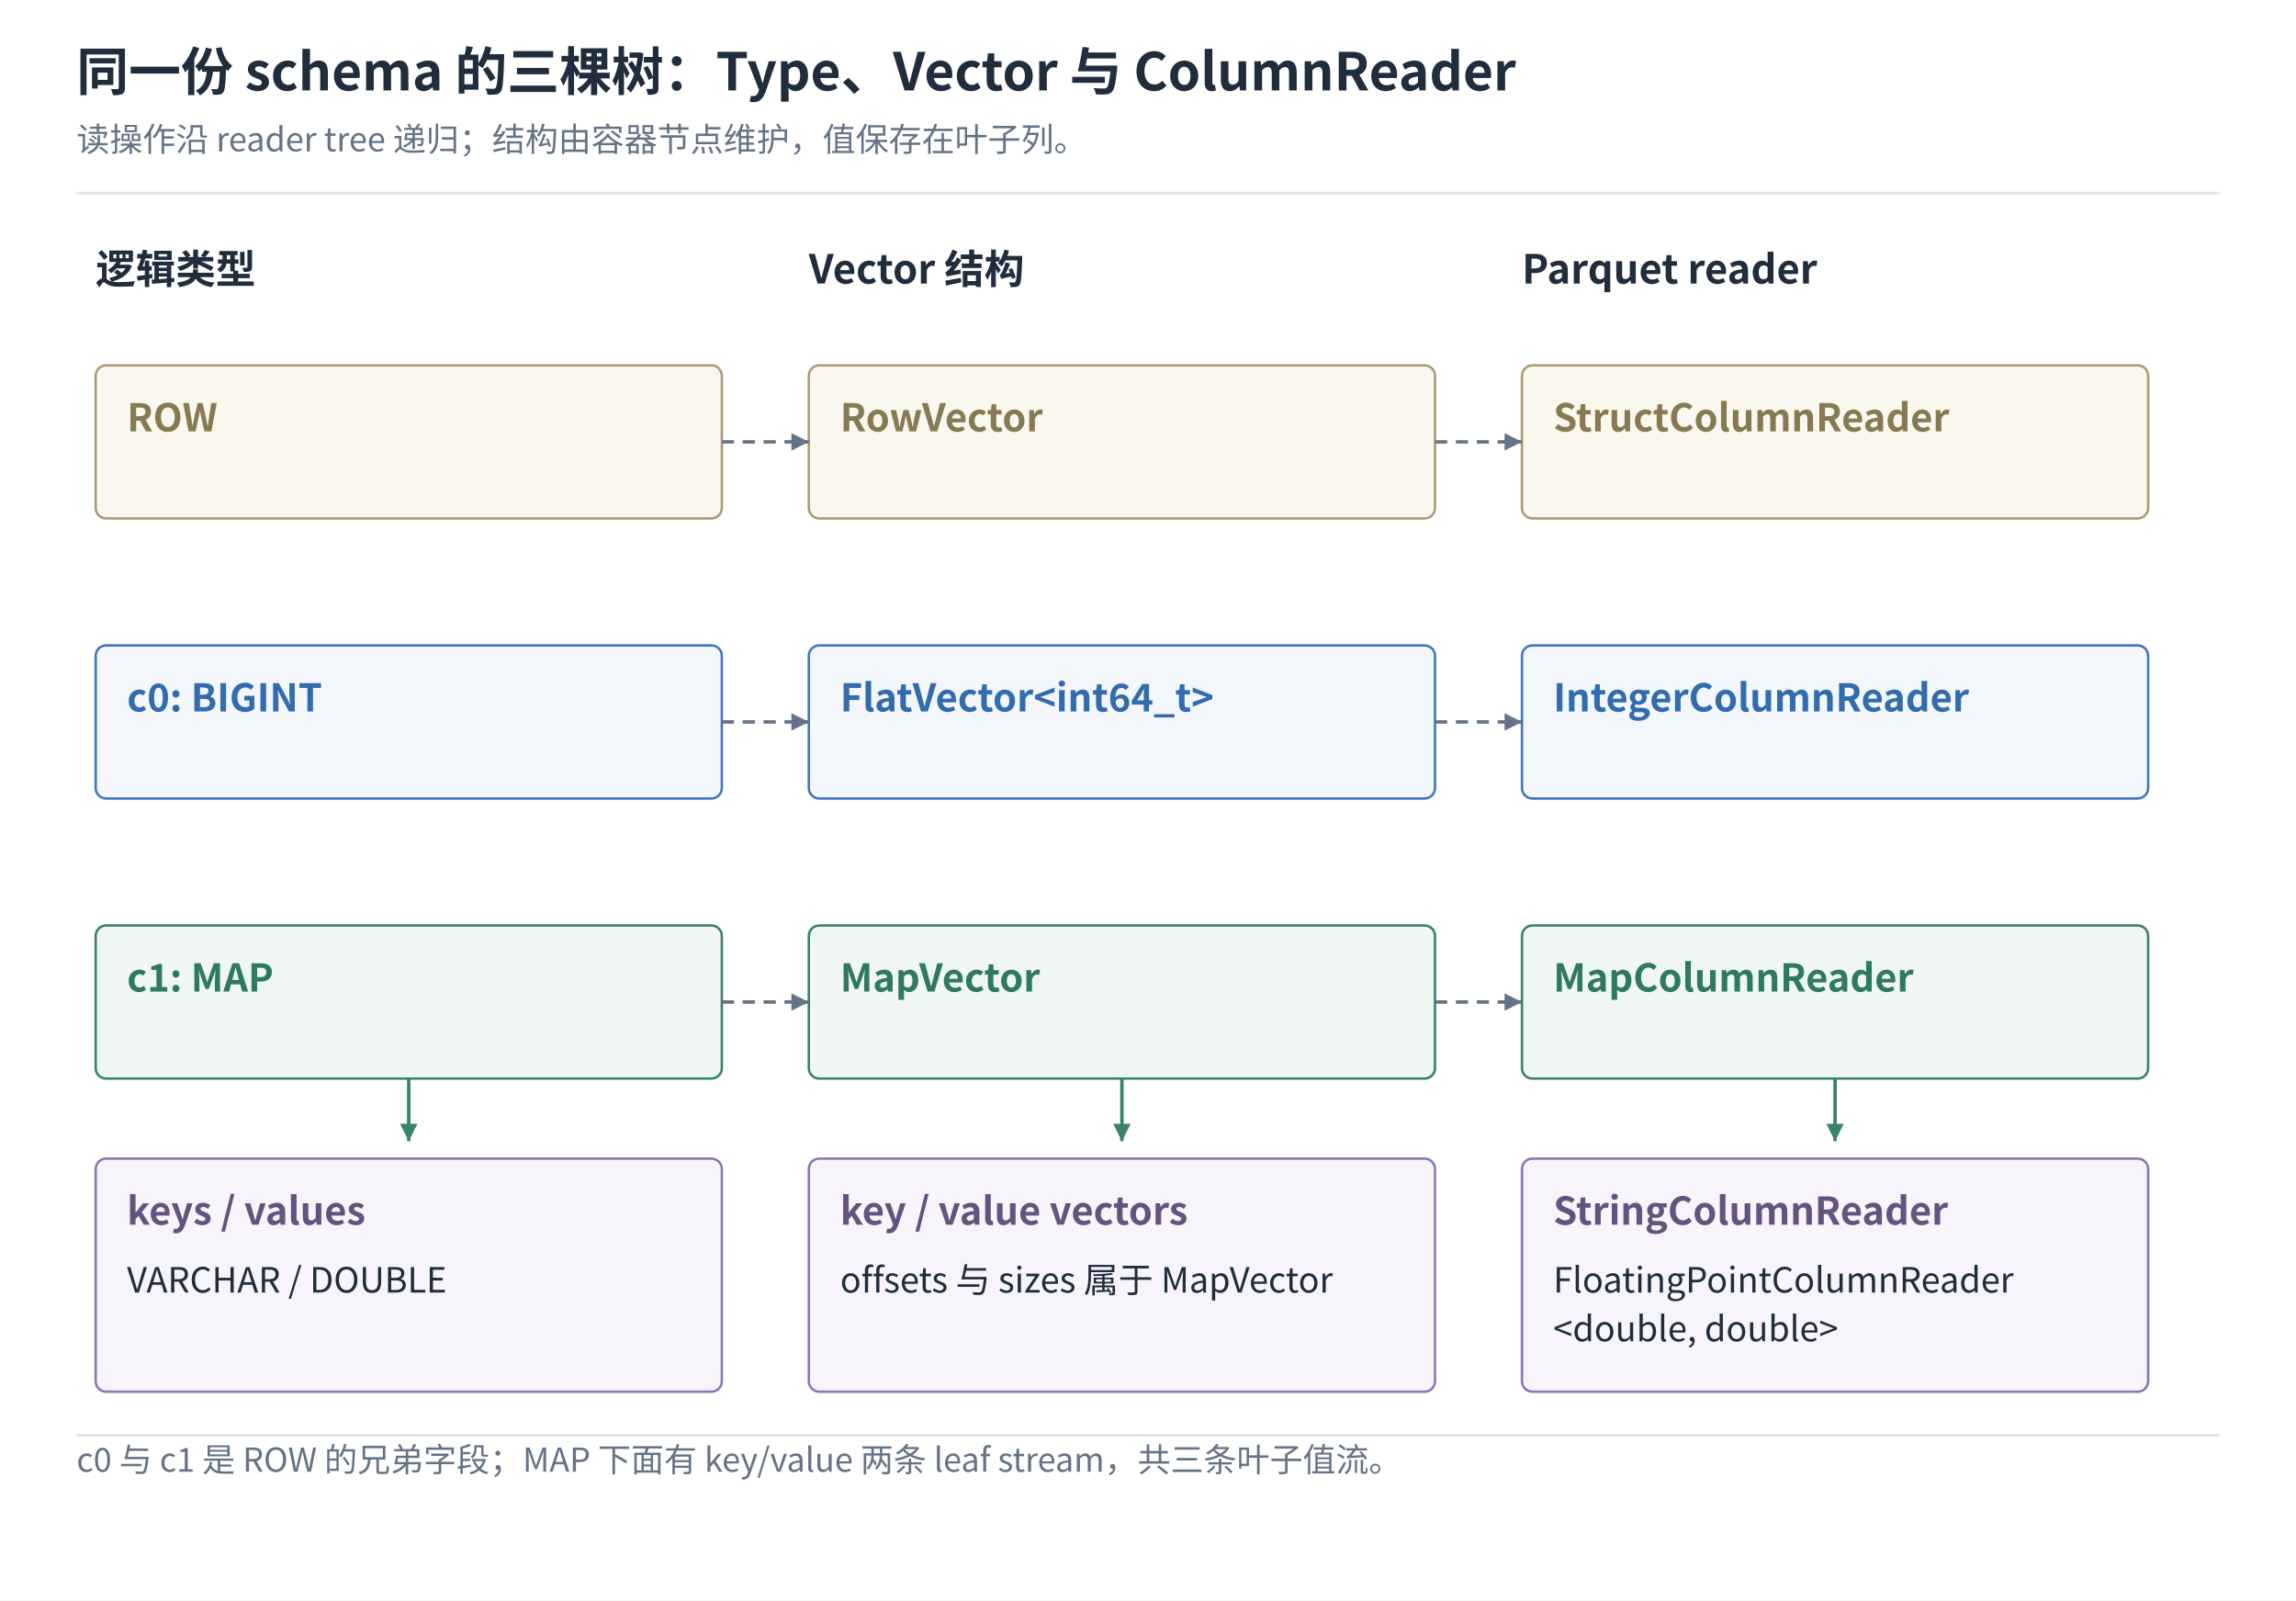
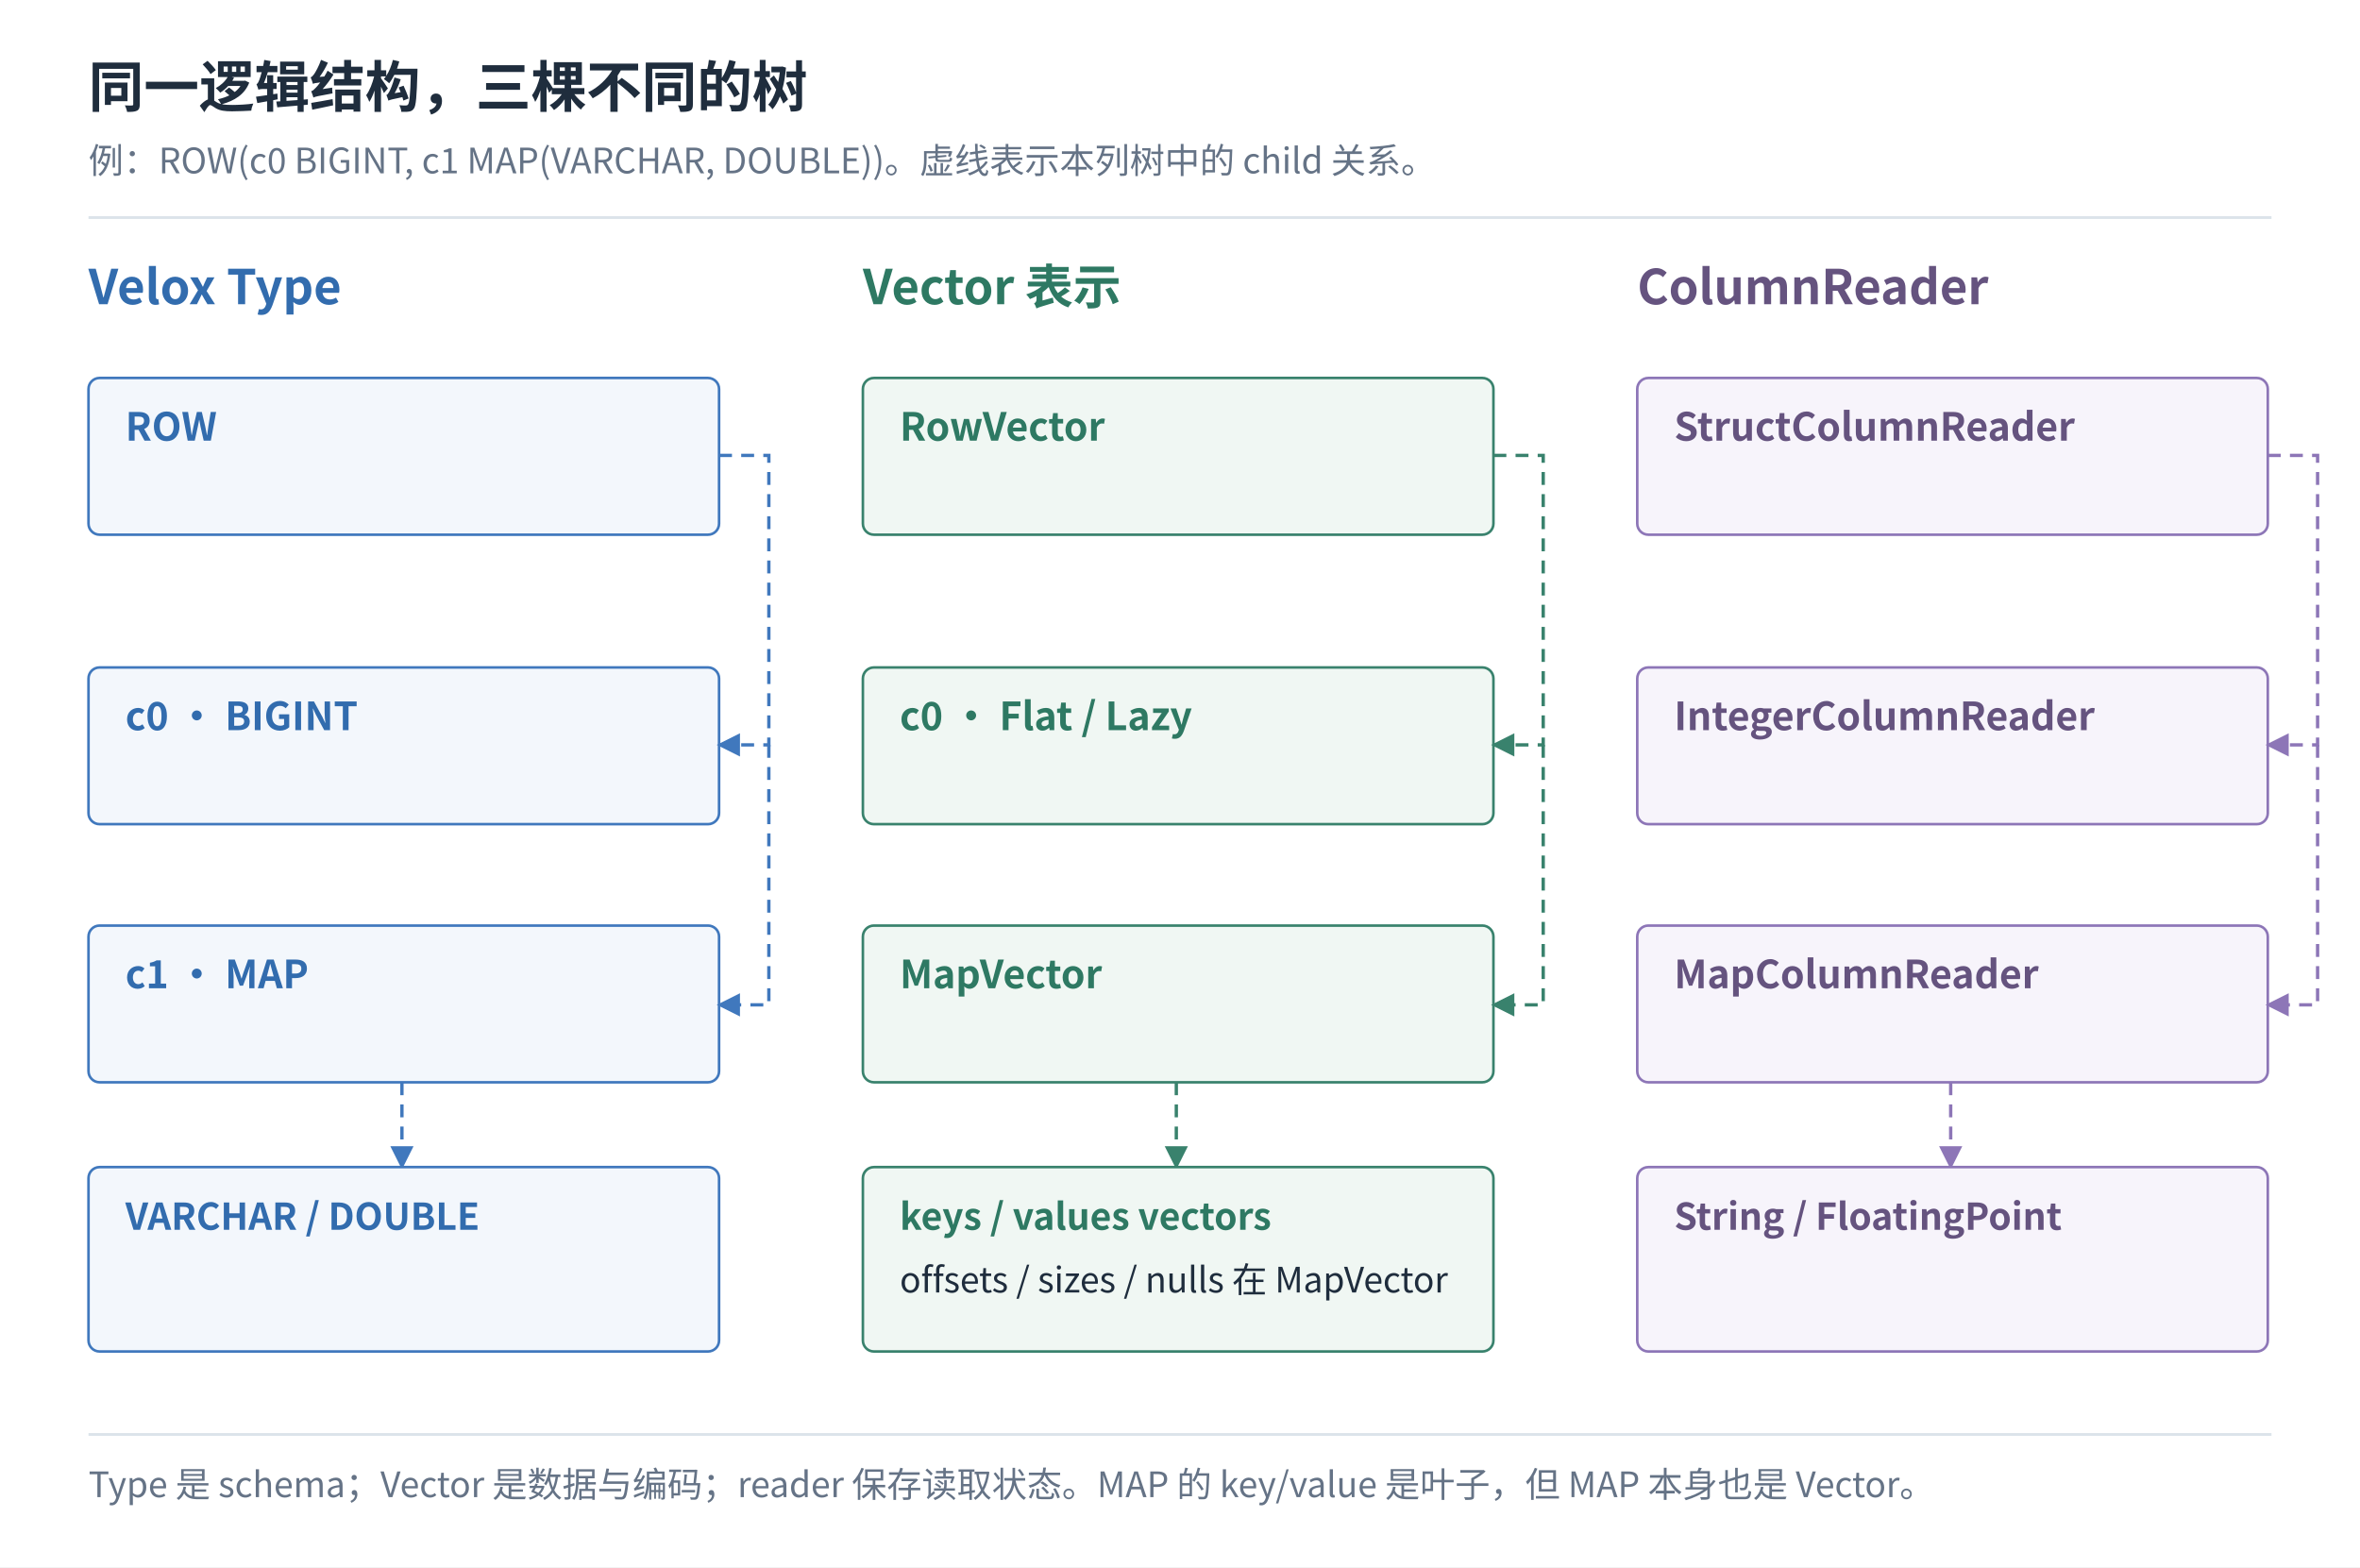
- <svg xmlns="http://www.w3.org/2000/svg" width="1320" height="920" viewBox="0 0 1320 920">
+ <svg xmlns="http://www.w3.org/2000/svg" width="1280" height="850" viewBox="0 0 1280 850" role="img">
  <defs>
-     <marker id="arr-muted" markerUnits="userSpaceOnUse" markerWidth="11" markerHeight="11" refX="10" refY="5" orient="auto">
-       <path d="M0 0L10 5L0 10Z" fill="#657386" />
+     <marker id="arr-muted" viewBox="0 0 10 10" refX="9" refY="5" markerWidth="7" markerHeight="7" orient="auto-start-reverse">
+       <path d="M 0 0 L 10 5 L 0 10 z" fill="#657386" />
    </marker>
-     <marker id="arr-blue" markerUnits="userSpaceOnUse" markerWidth="11" markerHeight="11" refX="10" refY="5" orient="auto">
-       <path d="M0 0L10 5L0 10Z" fill="#4078bd" />
+     <marker id="arr-blue" viewBox="0 0 10 10" refX="9" refY="5" markerWidth="7" markerHeight="7" orient="auto-start-reverse">
+       <path d="M 0 0 L 10 5 L 0 10 z" fill="#4078bd" />
    </marker>
-     <marker id="arr-green" markerUnits="userSpaceOnUse" markerWidth="11" markerHeight="11" refX="10" refY="5" orient="auto">
-       <path d="M0 0L10 5L0 10Z" fill="#39826d" />
+     <marker id="arr-green" viewBox="0 0 10 10" refX="9" refY="5" markerWidth="7" markerHeight="7" orient="auto-start-reverse">
+       <path d="M 0 0 L 10 5 L 0 10 z" fill="#39826d" />
    </marker>
-     <marker id="arr-purple" markerUnits="userSpaceOnUse" markerWidth="11" markerHeight="11" refX="10" refY="5" orient="auto">
-       <path d="M0 0L10 5L0 10Z" fill="#8d76b7" />
+     <marker id="arr-purple" viewBox="0 0 10 10" refX="9" refY="5" markerWidth="7" markerHeight="7" orient="auto-start-reverse">
+       <path d="M 0 0 L 10 5 L 0 10 z" fill="#8d76b7" />
    </marker>
-     <marker id="arr-warm" markerUnits="userSpaceOnUse" markerWidth="11" markerHeight="11" refX="10" refY="5" orient="auto">
-       <path d="M0 0L10 5L0 10Z" fill="#ac9c76" />
+     <marker id="arr-warm" viewBox="0 0 10 10" refX="9" refY="5" markerWidth="7" markerHeight="7" orient="auto-start-reverse">
+       <path d="M 0 0 L 10 5 L 0 10 z" fill="#ac9c76" />
    </marker>
-     <marker id="arr-red" markerUnits="userSpaceOnUse" markerWidth="11" markerHeight="11" refX="10" refY="5" orient="auto">
-       <path d="M0 0L10 5L0 10Z" fill="#a95f64" />
+     <marker id="arr-red" viewBox="0 0 10 10" refX="9" refY="5" markerWidth="7" markerHeight="7" orient="auto-start-reverse">
+       <path d="M 0 0 L 10 5 L 0 10 z" fill="#a95f64" />
    </marker>
  </defs>
-   <rect x="0" y="0" width="1320" height="920" rx="0" fill="#fff" stroke="none" stroke-width="0" />
-   <text x="44" y="52" font-family="Noto Sans CJK SC, Noto Sans SC, Arial, sans-serif" font-size="30" font-weight="700" text-anchor="start" fill="#1f2d3d">同一份 schema 的三棵树：Type、Vector 与 ColumnReader</text>
-   <text x="44" y="87" font-family="Noto Sans CJK SC, Noto Sans SC, Arial, sans-serif" font-size="19" font-weight="400" text-anchor="start" fill="#657386">读操作沿 reader tree 递归；结构由容器节点维护，值保存在叶子列。</text>
-   <path d="M44 111L1276 111" fill="none" stroke="#dce3ea" stroke-width="1.5" stroke-linejoin="round" />
-   <text x="55" y="163" font-family="Noto Sans CJK SC, Noto Sans SC, Arial, sans-serif" font-size="23" font-weight="700" text-anchor="start" fill="#1f2d3d">逻辑类型</text>
-   <text x="465" y="163" font-family="Noto Sans CJK SC, Noto Sans SC, Arial, sans-serif" font-size="23" font-weight="700" text-anchor="start" fill="#1f2d3d">Vector 结构</text>
-   <text x="875" y="163" font-family="Noto Sans CJK SC, Noto Sans SC, Arial, sans-serif" font-size="23" font-weight="700" text-anchor="start" fill="#1f2d3d">Parquet reader</text>
-   <rect x="55" y="210" width="360" height="88" rx="6" fill="#faf7ef" stroke="#ac9c76" stroke-width="1.4" />
-   <text x="73" y="248" font-family="Noto Sans CJK SC, Noto Sans SC, Arial, sans-serif" font-size="22" font-weight="700" text-anchor="start" fill="#877951">ROW</text>
-   <rect x="465" y="210" width="360" height="88" rx="6" fill="#faf7ef" stroke="#ac9c76" stroke-width="1.4" />
-   <text x="483" y="248" font-family="Noto Sans CJK SC, Noto Sans SC, Arial, sans-serif" font-size="22" font-weight="700" text-anchor="start" fill="#877951">RowVector</text>
-   <rect x="875" y="210" width="360" height="88" rx="6" fill="#faf7ef" stroke="#ac9c76" stroke-width="1.4" />
-   <text x="893" y="248" font-family="Noto Sans CJK SC, Noto Sans SC, Arial, sans-serif" font-size="22" font-weight="700" text-anchor="start" fill="#877951">StructColumnReader</text>
-   <path d="M415 254L465 254" fill="none" stroke="#657386" stroke-width="2" stroke-linejoin="round" marker-end="url(#arr-muted)" stroke-dasharray="7 5" />
-   <path d="M825 254L875 254" fill="none" stroke="#657386" stroke-width="2" stroke-linejoin="round" marker-end="url(#arr-muted)" stroke-dasharray="7 5" />
-   <rect x="55" y="371" width="360" height="88" rx="6" fill="#f3f7fc" stroke="#4078bd" stroke-width="1.4" />
-   <text x="73" y="409" font-family="Noto Sans CJK SC, Noto Sans SC, Arial, sans-serif" font-size="22" font-weight="700" text-anchor="start" fill="#326cae">c0: BIGINT</text>
-   <rect x="465" y="371" width="360" height="88" rx="6" fill="#f3f7fc" stroke="#4078bd" stroke-width="1.4" />
-   <text x="483" y="409" font-family="Noto Sans CJK SC, Noto Sans SC, Arial, sans-serif" font-size="22" font-weight="700" text-anchor="start" fill="#326cae">FlatVector&lt;int64_t&gt;</text>
-   <rect x="875" y="371" width="360" height="88" rx="6" fill="#f3f7fc" stroke="#4078bd" stroke-width="1.4" />
-   <text x="893" y="409" font-family="Noto Sans CJK SC, Noto Sans SC, Arial, sans-serif" font-size="22" font-weight="700" text-anchor="start" fill="#326cae">IntegerColumnReader</text>
-   <path d="M415 415L465 415" fill="none" stroke="#657386" stroke-width="2" stroke-linejoin="round" marker-end="url(#arr-muted)" stroke-dasharray="7 5" />
-   <path d="M825 415L875 415" fill="none" stroke="#657386" stroke-width="2" stroke-linejoin="round" marker-end="url(#arr-muted)" stroke-dasharray="7 5" />
-   <rect x="55" y="532" width="360" height="88" rx="6" fill="#f0f7f3" stroke="#39826d" stroke-width="1.4" />
-   <text x="73" y="570" font-family="Noto Sans CJK SC, Noto Sans SC, Arial, sans-serif" font-size="22" font-weight="700" text-anchor="start" fill="#2e7963">c1: MAP</text>
-   <rect x="465" y="532" width="360" height="88" rx="6" fill="#f0f7f3" stroke="#39826d" stroke-width="1.4" />
-   <text x="483" y="570" font-family="Noto Sans CJK SC, Noto Sans SC, Arial, sans-serif" font-size="22" font-weight="700" text-anchor="start" fill="#2e7963">MapVector</text>
-   <rect x="875" y="532" width="360" height="88" rx="6" fill="#f0f7f3" stroke="#39826d" stroke-width="1.4" />
-   <text x="893" y="570" font-family="Noto Sans CJK SC, Noto Sans SC, Arial, sans-serif" font-size="22" font-weight="700" text-anchor="start" fill="#2e7963">MapColumnReader</text>
-   <path d="M415 576L465 576" fill="none" stroke="#657386" stroke-width="2" stroke-linejoin="round" marker-end="url(#arr-muted)" stroke-dasharray="7 5" />
-   <path d="M825 576L875 576" fill="none" stroke="#657386" stroke-width="2" stroke-linejoin="round" marker-end="url(#arr-muted)" stroke-dasharray="7 5" />
-   <path d="M235 620L235 656" fill="none" stroke="#39826d" stroke-width="2" stroke-linejoin="round" marker-end="url(#arr-green)" />
-   <path d="M645 620L645 656" fill="none" stroke="#39826d" stroke-width="2" stroke-linejoin="round" marker-end="url(#arr-green)" />
-   <path d="M1055 620L1055 656" fill="none" stroke="#39826d" stroke-width="2" stroke-linejoin="round" marker-end="url(#arr-green)" />
-   <rect x="55" y="666" width="360" height="134" rx="6" fill="#f7f4fb" stroke="#8d76b7" stroke-width="1.4" />
-   <text x="73" y="704" font-family="Noto Sans CJK SC, Noto Sans SC, Arial, sans-serif" font-size="22" font-weight="700" text-anchor="start" fill="#65537f">keys / values</text>
-   <text x="73" y="743" font-family="Noto Sans CJK SC, Noto Sans SC, Arial, sans-serif" font-size="20" font-weight="400" text-anchor="start" fill="#1f2d3d">VARCHAR / DOUBLE</text>
-   <rect x="465" y="666" width="360" height="134" rx="6" fill="#f7f4fb" stroke="#8d76b7" stroke-width="1.4" />
-   <text x="483" y="704" font-family="Noto Sans CJK SC, Noto Sans SC, Arial, sans-serif" font-size="22" font-weight="700" text-anchor="start" fill="#65537f">key / value vectors</text>
-   <text x="483" y="743" font-family="Noto Sans CJK SC, Noto Sans SC, Arial, sans-serif" font-size="20" font-weight="400" text-anchor="start" fill="#1f2d3d">offsets 与 sizes 属于 MapVector</text>
-   <rect x="875" y="666" width="360" height="134" rx="6" fill="#f7f4fb" stroke="#8d76b7" stroke-width="1.4" />
-   <text x="893" y="704" font-family="Noto Sans CJK SC, Noto Sans SC, Arial, sans-serif" font-size="22" font-weight="700" text-anchor="start" fill="#65537f">StringColumnReader</text>
-   <text x="893" y="743" font-family="Noto Sans CJK SC, Noto Sans SC, Arial, sans-serif" font-size="20" font-weight="400" text-anchor="start" fill="#1f2d3d">FloatingPointColumnReader</text>
-   <text x="893" y="771" font-family="Noto Sans CJK SC, Noto Sans SC, Arial, sans-serif" font-size="20" font-weight="400" text-anchor="start" fill="#1f2d3d">&lt;double, double&gt;</text>
-   <path d="M44 825L1276 825" fill="none" stroke="#dce3ea" stroke-width="1.5" stroke-linejoin="round" />
-   <text x="44" y="846" font-family="Noto Sans CJK SC, Noto Sans SC, Arial, sans-serif" font-size="19" font-weight="400" text-anchor="start" fill="#657386">c0 与 c1 是 ROW 的兄弟字段；MAP 下面有 key/value 两条 leaf stream，共三条叶子值流。</text>
+   <rect width="1280" height="850" fill="white" />
+   <text x="48" y="58" font-family="Noto Sans SC, Noto Sans CJK SC, Inter, Arial, sans-serif" font-size="30" fill="#1f2d3d" font-weight="600" text-anchor="start">同一逻辑结构，三棵不同的树</text>
+   <text x="48" y="94" font-family="Noto Sans SC, Noto Sans CJK SC, Inter, Arial, sans-serif" font-size="19" fill="#657386" font-weight="400" text-anchor="start">例：ROW(c0 BIGINT, c1 MAP(VARCHAR, DOUBLE))。虚线表示本列树中的 child 关系。</text>
+   <line x1="48" y1="118" x2="1232" y2="118" stroke="#dce3ea" stroke-width="1.5" />
+   <text x="48" y="165" font-family="Noto Sans SC, Noto Sans CJK SC, Inter, Arial, sans-serif" font-size="26" fill="#326cae" font-weight="600" text-anchor="start">Velox Type</text>
+   <g class="card">
+     <rect x="48" y="205" width="342" height="85" rx="6" fill="#f3f7fc" stroke="#4078bd" stroke-width="1.4" />
+     <text x="68" y="239" font-family="Noto Sans SC, Noto Sans CJK SC, Inter, Arial, sans-serif" font-size="21" fill="#326cae" font-weight="600" text-anchor="start">ROW</text>
+   </g>
+   <g class="card">
+     <rect x="48" y="362" width="342" height="85" rx="6" fill="#f3f7fc" stroke="#4078bd" stroke-width="1.4" />
+     <text x="68" y="396" font-family="Noto Sans SC, Noto Sans CJK SC, Inter, Arial, sans-serif" font-size="21" fill="#326cae" font-weight="600" text-anchor="start">c0 · BIGINT</text>
+   </g>
+   <g class="card">
+     <rect x="48" y="502" width="342" height="85" rx="6" fill="#f3f7fc" stroke="#4078bd" stroke-width="1.4" />
+     <text x="68" y="536" font-family="Noto Sans SC, Noto Sans CJK SC, Inter, Arial, sans-serif" font-size="21" fill="#326cae" font-weight="600" text-anchor="start">c1 · MAP</text>
+   </g>
+   <polyline points="390,247 417,247 417,404 390,404" fill="none" stroke="#4078bd" stroke-width="1.8" stroke-dasharray="7 5" marker-end="url(#arr-blue)" />
+   <polyline points="417,404 417,545 390,545" fill="none" stroke="#4078bd" stroke-width="1.8" stroke-dasharray="7 5" marker-end="url(#arr-blue)" />
+   <polyline points="218,587 218,633" fill="none" stroke="#4078bd" stroke-width="1.8" stroke-dasharray="7 5" marker-end="url(#arr-blue)" />
+   <g class="card">
+     <rect x="48" y="633" width="342" height="100" rx="6" fill="#f3f7fc" stroke="#4078bd" stroke-width="1.4" />
+     <text x="68" y="667" font-family="Noto Sans SC, Noto Sans CJK SC, Inter, Arial, sans-serif" font-size="20" fill="#326cae" font-weight="600" text-anchor="start">VARCHAR / DOUBLE</text>
+   </g>
+   <text x="468" y="165" font-family="Noto Sans SC, Noto Sans CJK SC, Inter, Arial, sans-serif" font-size="26" fill="#2e7963" font-weight="600" text-anchor="start">Vector 表示</text>
+   <g class="card">
+     <rect x="468" y="205" width="342" height="85" rx="6" fill="#f0f7f3" stroke="#39826d" stroke-width="1.4" />
+     <text x="488" y="239" font-family="Noto Sans SC, Noto Sans CJK SC, Inter, Arial, sans-serif" font-size="21" fill="#2e7963" font-weight="600" text-anchor="start">RowVector</text>
+   </g>
+   <g class="card">
+     <rect x="468" y="362" width="342" height="85" rx="6" fill="#f0f7f3" stroke="#39826d" stroke-width="1.4" />
+     <text x="488" y="396" font-family="Noto Sans SC, Noto Sans CJK SC, Inter, Arial, sans-serif" font-size="21" fill="#2e7963" font-weight="600" text-anchor="start">c0 · Flat / Lazy</text>
+   </g>
+   <g class="card">
+     <rect x="468" y="502" width="342" height="85" rx="6" fill="#f0f7f3" stroke="#39826d" stroke-width="1.4" />
+     <text x="488" y="536" font-family="Noto Sans SC, Noto Sans CJK SC, Inter, Arial, sans-serif" font-size="21" fill="#2e7963" font-weight="600" text-anchor="start">MapVector</text>
+   </g>
+   <polyline points="810,247 837,247 837,404 810,404" fill="none" stroke="#39826d" stroke-width="1.8" stroke-dasharray="7 5" marker-end="url(#arr-green)" />
+   <polyline points="837,404 837,545 810,545" fill="none" stroke="#39826d" stroke-width="1.8" stroke-dasharray="7 5" marker-end="url(#arr-green)" />
+   <polyline points="638,587 638,633" fill="none" stroke="#39826d" stroke-width="1.8" stroke-dasharray="7 5" marker-end="url(#arr-green)" />
+   <g class="card">
+     <rect x="468" y="633" width="342" height="100" rx="6" fill="#f0f7f3" stroke="#39826d" stroke-width="1.4" />
+     <text x="488" y="667" font-family="Noto Sans SC, Noto Sans CJK SC, Inter, Arial, sans-serif" font-size="20" fill="#2e7963" font-weight="600" text-anchor="start">keys / values vectors</text>
+     <text x="488" y="701" font-family="Noto Sans SC, Noto Sans CJK SC, Inter, Arial, sans-serif" font-size="19" fill="#1f2d3d" font-weight="400" text-anchor="start">offsets / sizes / nulls 在 MapVector</text>
+   </g>
+   <text x="888" y="165" font-family="Noto Sans SC, Noto Sans CJK SC, Inter, Arial, sans-serif" font-size="26" fill="#65537f" font-weight="600" text-anchor="start">ColumnReader</text>
+   <g class="card">
+     <rect x="888" y="205" width="342" height="85" rx="6" fill="#f7f4fb" stroke="#8d76b7" stroke-width="1.4" />
+     <text x="908" y="239" font-family="Noto Sans SC, Noto Sans CJK SC, Inter, Arial, sans-serif" font-size="21" fill="#65537f" font-weight="600" text-anchor="start">StructColumnReader</text>
+   </g>
+   <g class="card">
+     <rect x="888" y="362" width="342" height="85" rx="6" fill="#f7f4fb" stroke="#8d76b7" stroke-width="1.4" />
+     <text x="908" y="396" font-family="Noto Sans SC, Noto Sans CJK SC, Inter, Arial, sans-serif" font-size="21" fill="#65537f" font-weight="600" text-anchor="start">IntegerColumnReader</text>
+   </g>
+   <g class="card">
+     <rect x="888" y="502" width="342" height="85" rx="6" fill="#f7f4fb" stroke="#8d76b7" stroke-width="1.4" />
+     <text x="908" y="536" font-family="Noto Sans SC, Noto Sans CJK SC, Inter, Arial, sans-serif" font-size="21" fill="#65537f" font-weight="600" text-anchor="start">MapColumnReader</text>
+   </g>
+   <polyline points="1230,247 1257,247 1257,404 1230,404" fill="none" stroke="#8d76b7" stroke-width="1.8" stroke-dasharray="7 5" marker-end="url(#arr-purple)" />
+   <polyline points="1257,404 1257,545 1230,545" fill="none" stroke="#8d76b7" stroke-width="1.8" stroke-dasharray="7 5" marker-end="url(#arr-purple)" />
+   <polyline points="1058,587 1058,633" fill="none" stroke="#8d76b7" stroke-width="1.8" stroke-dasharray="7 5" marker-end="url(#arr-purple)" />
+   <g class="card">
+     <rect x="888" y="633" width="342" height="100" rx="6" fill="#f7f4fb" stroke="#8d76b7" stroke-width="1.4" />
+     <text x="908" y="667" font-family="Noto Sans SC, Noto Sans CJK SC, Inter, Arial, sans-serif" font-size="20" fill="#65537f" font-weight="600" text-anchor="start">String / FloatingPoint</text>
+   </g>
+   <line x1="48" y1="778" x2="1232" y2="778" stroke="#dce3ea" stroke-width="1.5" />
+   <text x="48" y="812" font-family="Noto Sans SC, Noto Sans CJK SC, Inter, Arial, sans-serif" font-size="19" fill="#657386" font-weight="400" text-anchor="start">Type 是 schema；Vector 是数据与编码；reader 保存读取状态。MAP 的 key/value 是叶子，但 MAP 本身也是 Vector。</text>
</svg>
